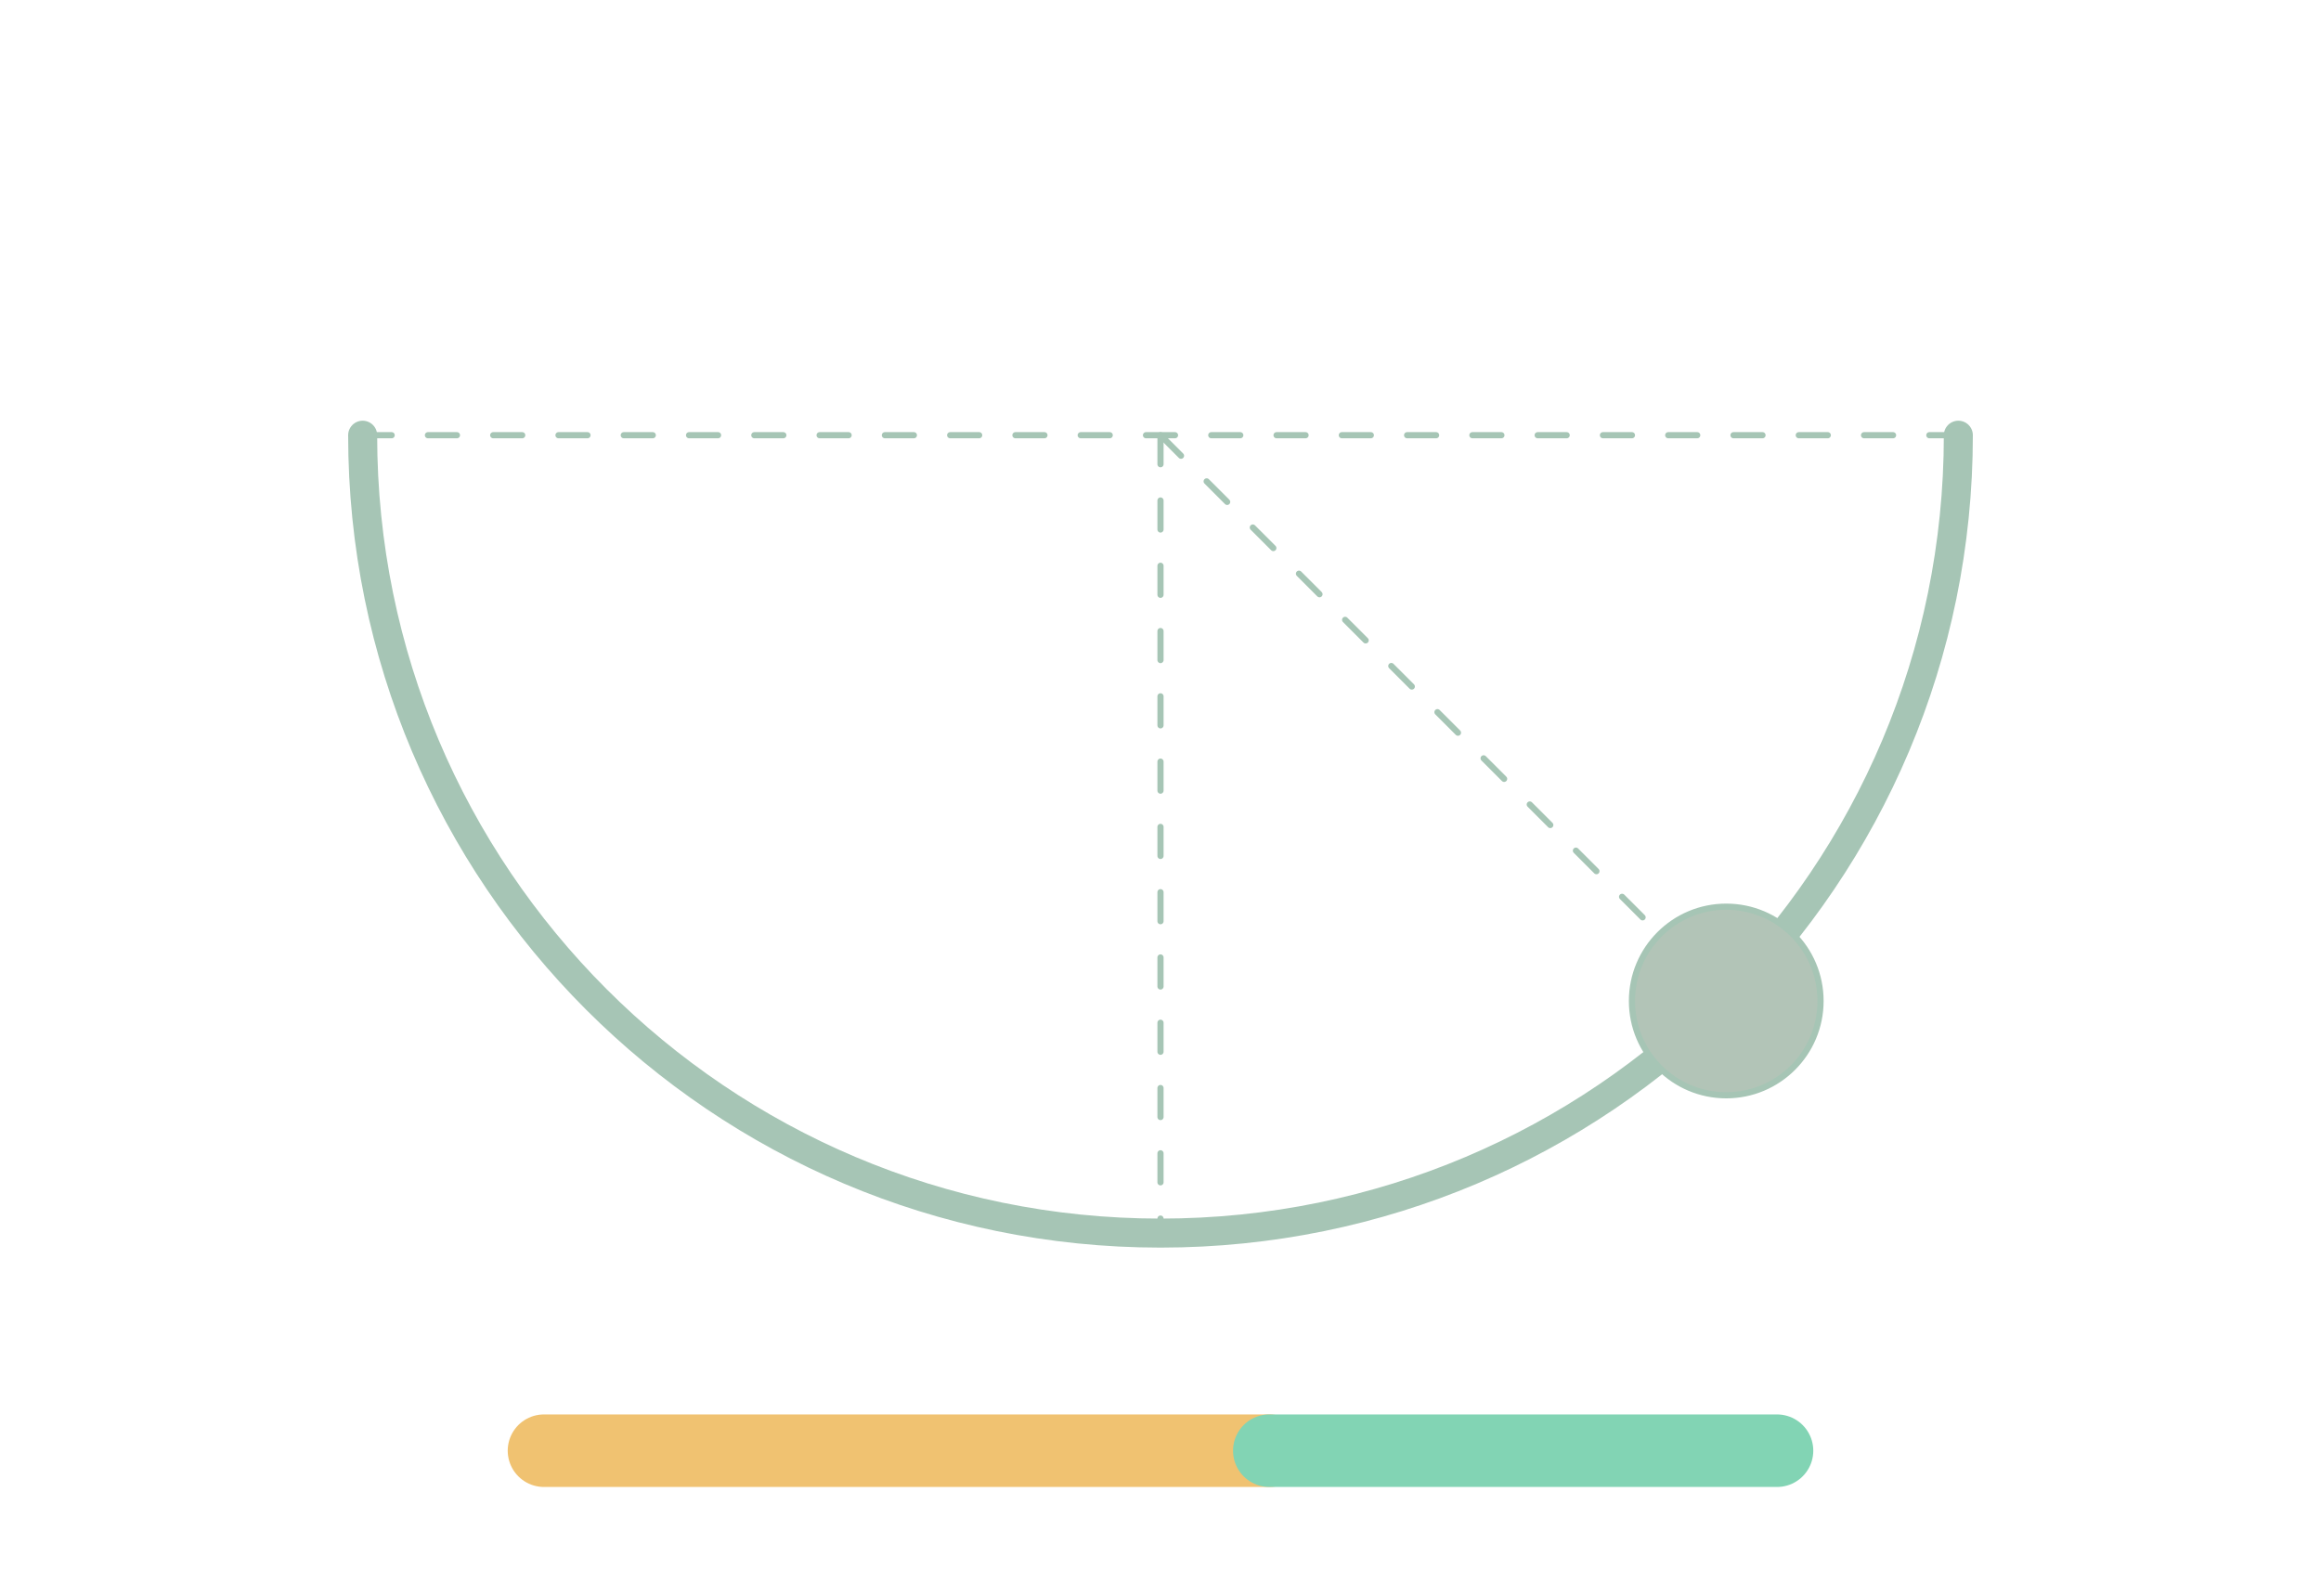
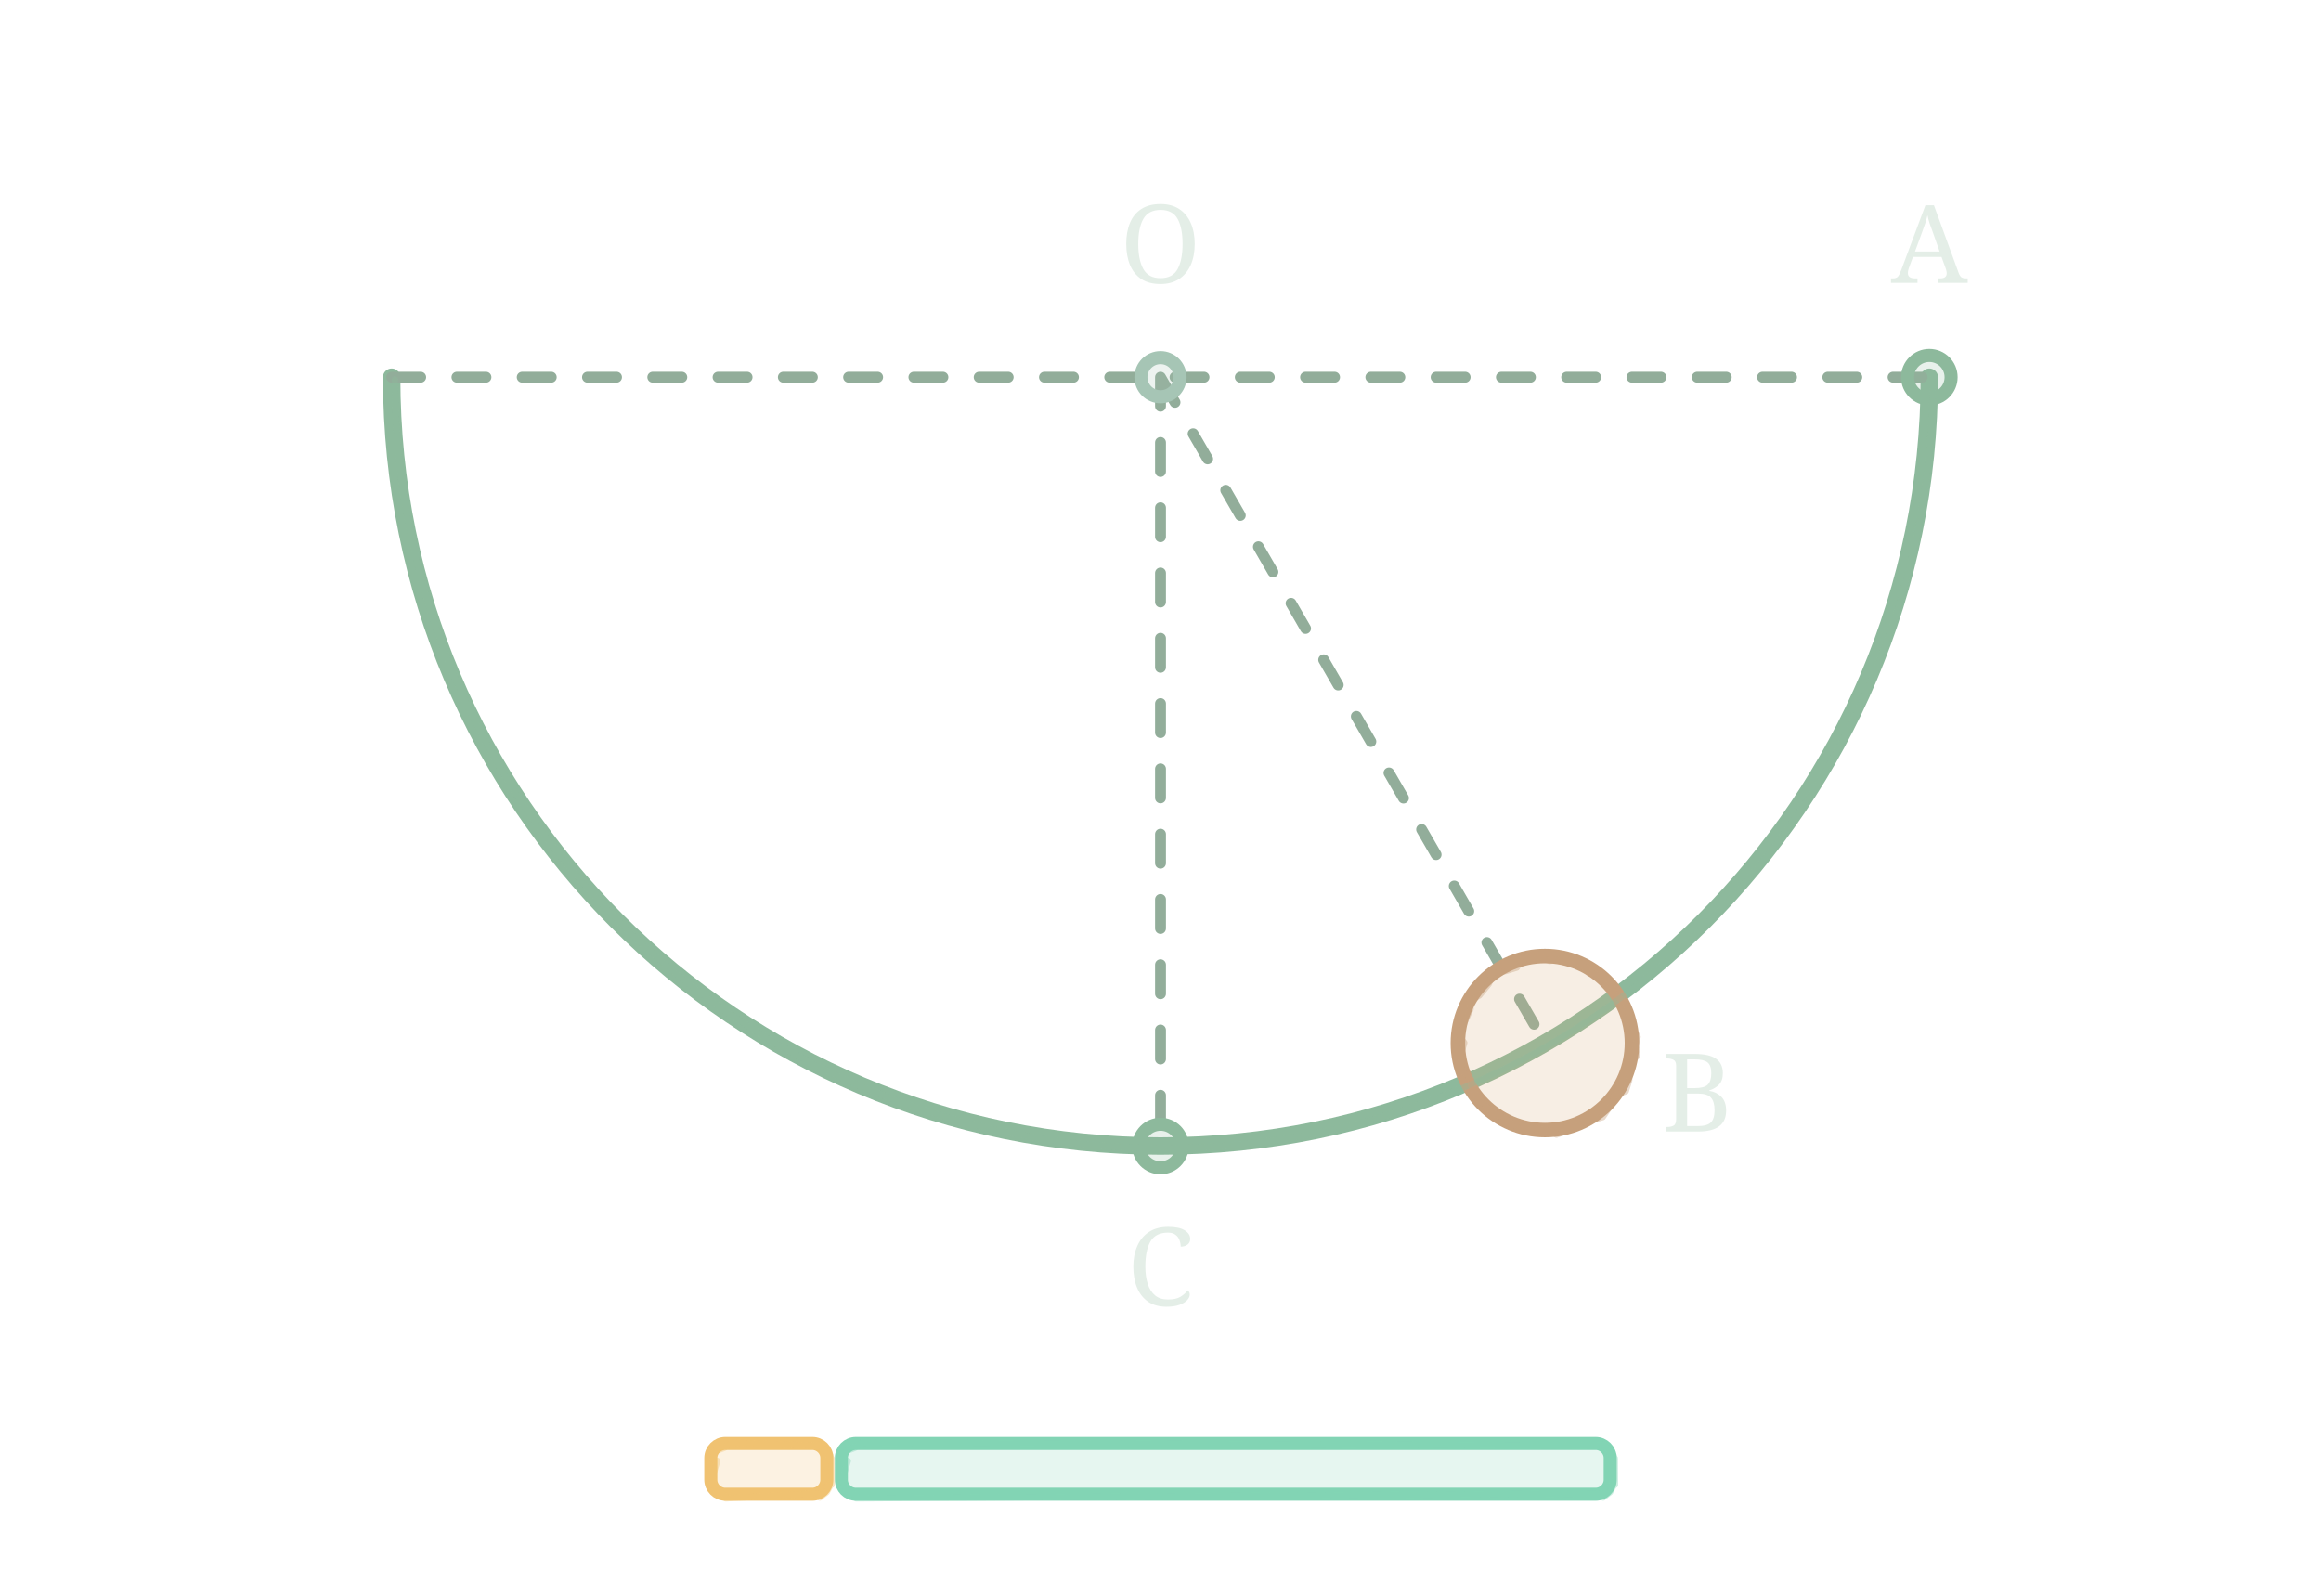
- <svg xmlns="http://www.w3.org/2000/svg" viewBox="0 0 320 220" fill="none" stroke="#a6c5b5" stroke-width=".85" stroke-linecap="round" stroke-linejoin="round">
-   <path d="M50 60a110 110 0 0 0 220 0" stroke-width="4" />
-   <path d="M50 60h220M160 60v110" stroke-dasharray="4 5" />
-   <path d="M160 60l78 78" stroke-dasharray="4 5" />
-   <circle cx="238" cy="138" r="13" fill="#b2c4b7" />
-   <path d="M75 200h100" stroke="#f0c271" stroke-width="10" />
-   <path d="M175 200h70" stroke="#82d4b4" stroke-width="10" />
+ <svg xmlns="http://www.w3.org/2000/svg" viewBox="0 0 320 220" fill="none" stroke-linecap="round" stroke-linejoin="round">
+   <path d="M54 52a106 106 0 0 0 212 0" stroke="#8db99c" stroke-width="2.4" stroke-linecap="round" stroke-linejoin="round" />
+   <path d="M54 52H266M160 52V158M160 52l53 91.8" stroke="#92ad9a" stroke-width="1.5" stroke-dasharray="4 5" stroke-linecap="round" stroke-linejoin="round" />
+   <circle cx="160" cy="52" r="2.7" fill="#a6c5b5" stroke-linecap="round" stroke-linejoin="round" fill-opacity=".2" stroke="#a6c5b5" stroke-width="1.8" />
+   <circle cx="266" cy="52" r="3" fill="#8db99c" stroke-linecap="round" stroke-linejoin="round" fill-opacity=".2" stroke="#8db99c" stroke-width="1.8" />
+   <circle cx="160" cy="158" r="3" fill="#8db99c" stroke-linecap="round" stroke-linejoin="round" fill-opacity=".2" stroke="#8db99c" stroke-width="1.8" />
+   <circle cx="213" cy="143.8" r="12" fill="#dbab7b" stroke="#c6a07c" stroke-width="2.0" stroke-linecap="round" stroke-linejoin="round" fill-opacity=".2" />
+   <g fill="#e4eee7" font-family="serif" font-size="15" text-anchor="middle">
+     <text x="160" y="39" fill="#e4eee7">O</text>
+     <text x="266" y="39" fill="#e4eee7">A</text>
+     <text x="234" y="156" fill="#e4eee7">B</text>
+     <text x="160" y="180" fill="#e4eee7">C</text>
+   </g>
+   <rect x="98" y="199" width="16" height="7" rx="2" fill="#f0c271" stroke-linecap="round" stroke-linejoin="round" fill-opacity=".2" stroke="#f0c271" stroke-width="1.8" />
+   <rect x="116" y="199" width="106" height="7" rx="2" fill="#82d4b4" stroke-linecap="round" stroke-linejoin="round" fill-opacity=".2" stroke="#82d4b4" stroke-width="1.8" />
+   <path d="M54 52a106 106 0 0 0 212 0" fill="none" stroke="#8db99c" stroke-width=".85" opacity=".4" transform="translate(.45 .3)" stroke-linecap="round" stroke-linejoin="round" />
+   <path d="M 225.00 143.80 L 225.27 145.29 L 224.17 146.48 L 224.19 148.60 L 223.70 150.16 L 222.07 150.78 L 221.68 152.03 L 220.53 153.72 L 218.55 154.32 L 217.88 154.44 L 216.24 155.40 L 214.14 156.14 L 213.35 155.65 L 211.46 155.30 L 209.51 155.67 L 208.82 155.19 L 206.93 153.82 L 205.37 153.13 L 204.95 152.72 L 203.31 151.16 L 202.36 149.35 L 202.36 148.48 L 201.15 147.33 L 200.95 145.14 L 201.44 143.45 L 200.77 142.57 L 201.35 140.94 L 202.31 138.80 L 202.21 137.69 L 203.52 136.94 L 204.86 135.29 L 205.26 133.84 L 207.14 133.58 L 208.68 133.10 L 209.44 131.92 L 211.67 131.61 L 213.18 132.18 L 214.12 132.07 L 216.42 131.77 L 217.68 132.68 L 218.59 133.86 L 220.69 134.17 L 221.47 134.90 L 222.16 136.73 L 223.82 138.14 L 223.97 138.86 L 224.30 140.47 L 225.34 142.65 L 225.00 143.80" fill="none" stroke="#c6a07c" stroke-width=".85" opacity=".4" transform="translate(.45 .3)" stroke-linecap="round" stroke-linejoin="round" />
+   <path d="M 112.00 199.00 L 112.89 199.00 L 112.58 198.84 L 113.52 199.79 L 114.04 200.36 L 113.49 200.16 L 114.20 200.74 L 114.22 204.40 L 113.48 204.65 L 114.02 204.55 L 113.54 205.42 L 112.57 206.17 L 112.87 205.78 L 112.03 205.60 L 99.61 206.28 L 99.89 206.24 L 98.93 205.36 L 98.26 205.22 L 98.71 205.43 L 97.90 204.57 L 97.75 203.55 L 98.45 201.09 L 97.81 200.90 L 98.11 199.78 L 99.02 199.24 L 98.66 199.60 L 99.42 199.31 L 100.40 198.59 L 112.00 199.00" fill="none" stroke="#f0c271" stroke-width=".85" opacity=".4" transform="translate(.45 .3)" stroke-linecap="round" stroke-linejoin="round" />
+   <path d="M 220.00 199.00 L 220.89 199.00 L 220.58 198.84 L 221.52 199.79 L 222.04 200.36 L 221.49 200.16 L 222.20 200.74 L 222.22 204.40 L 221.48 204.65 L 222.02 204.55 L 221.54 205.42 L 220.57 206.17 L 220.87 205.78 L 220.03 205.60 L 117.61 206.28 L 117.89 206.24 L 116.93 205.36 L 116.26 205.22 L 116.71 205.43 L 115.90 204.57 L 115.75 203.55 L 116.45 201.09 L 115.81 200.90 L 116.11 199.78 L 117.02 199.24 L 116.66 199.60 L 117.42 199.31 L 118.40 198.59 L 220.00 199.00" fill="none" stroke="#82d4b4" stroke-width=".85" opacity=".4" transform="translate(.45 .3)" stroke-linecap="round" stroke-linejoin="round" />
</svg>
